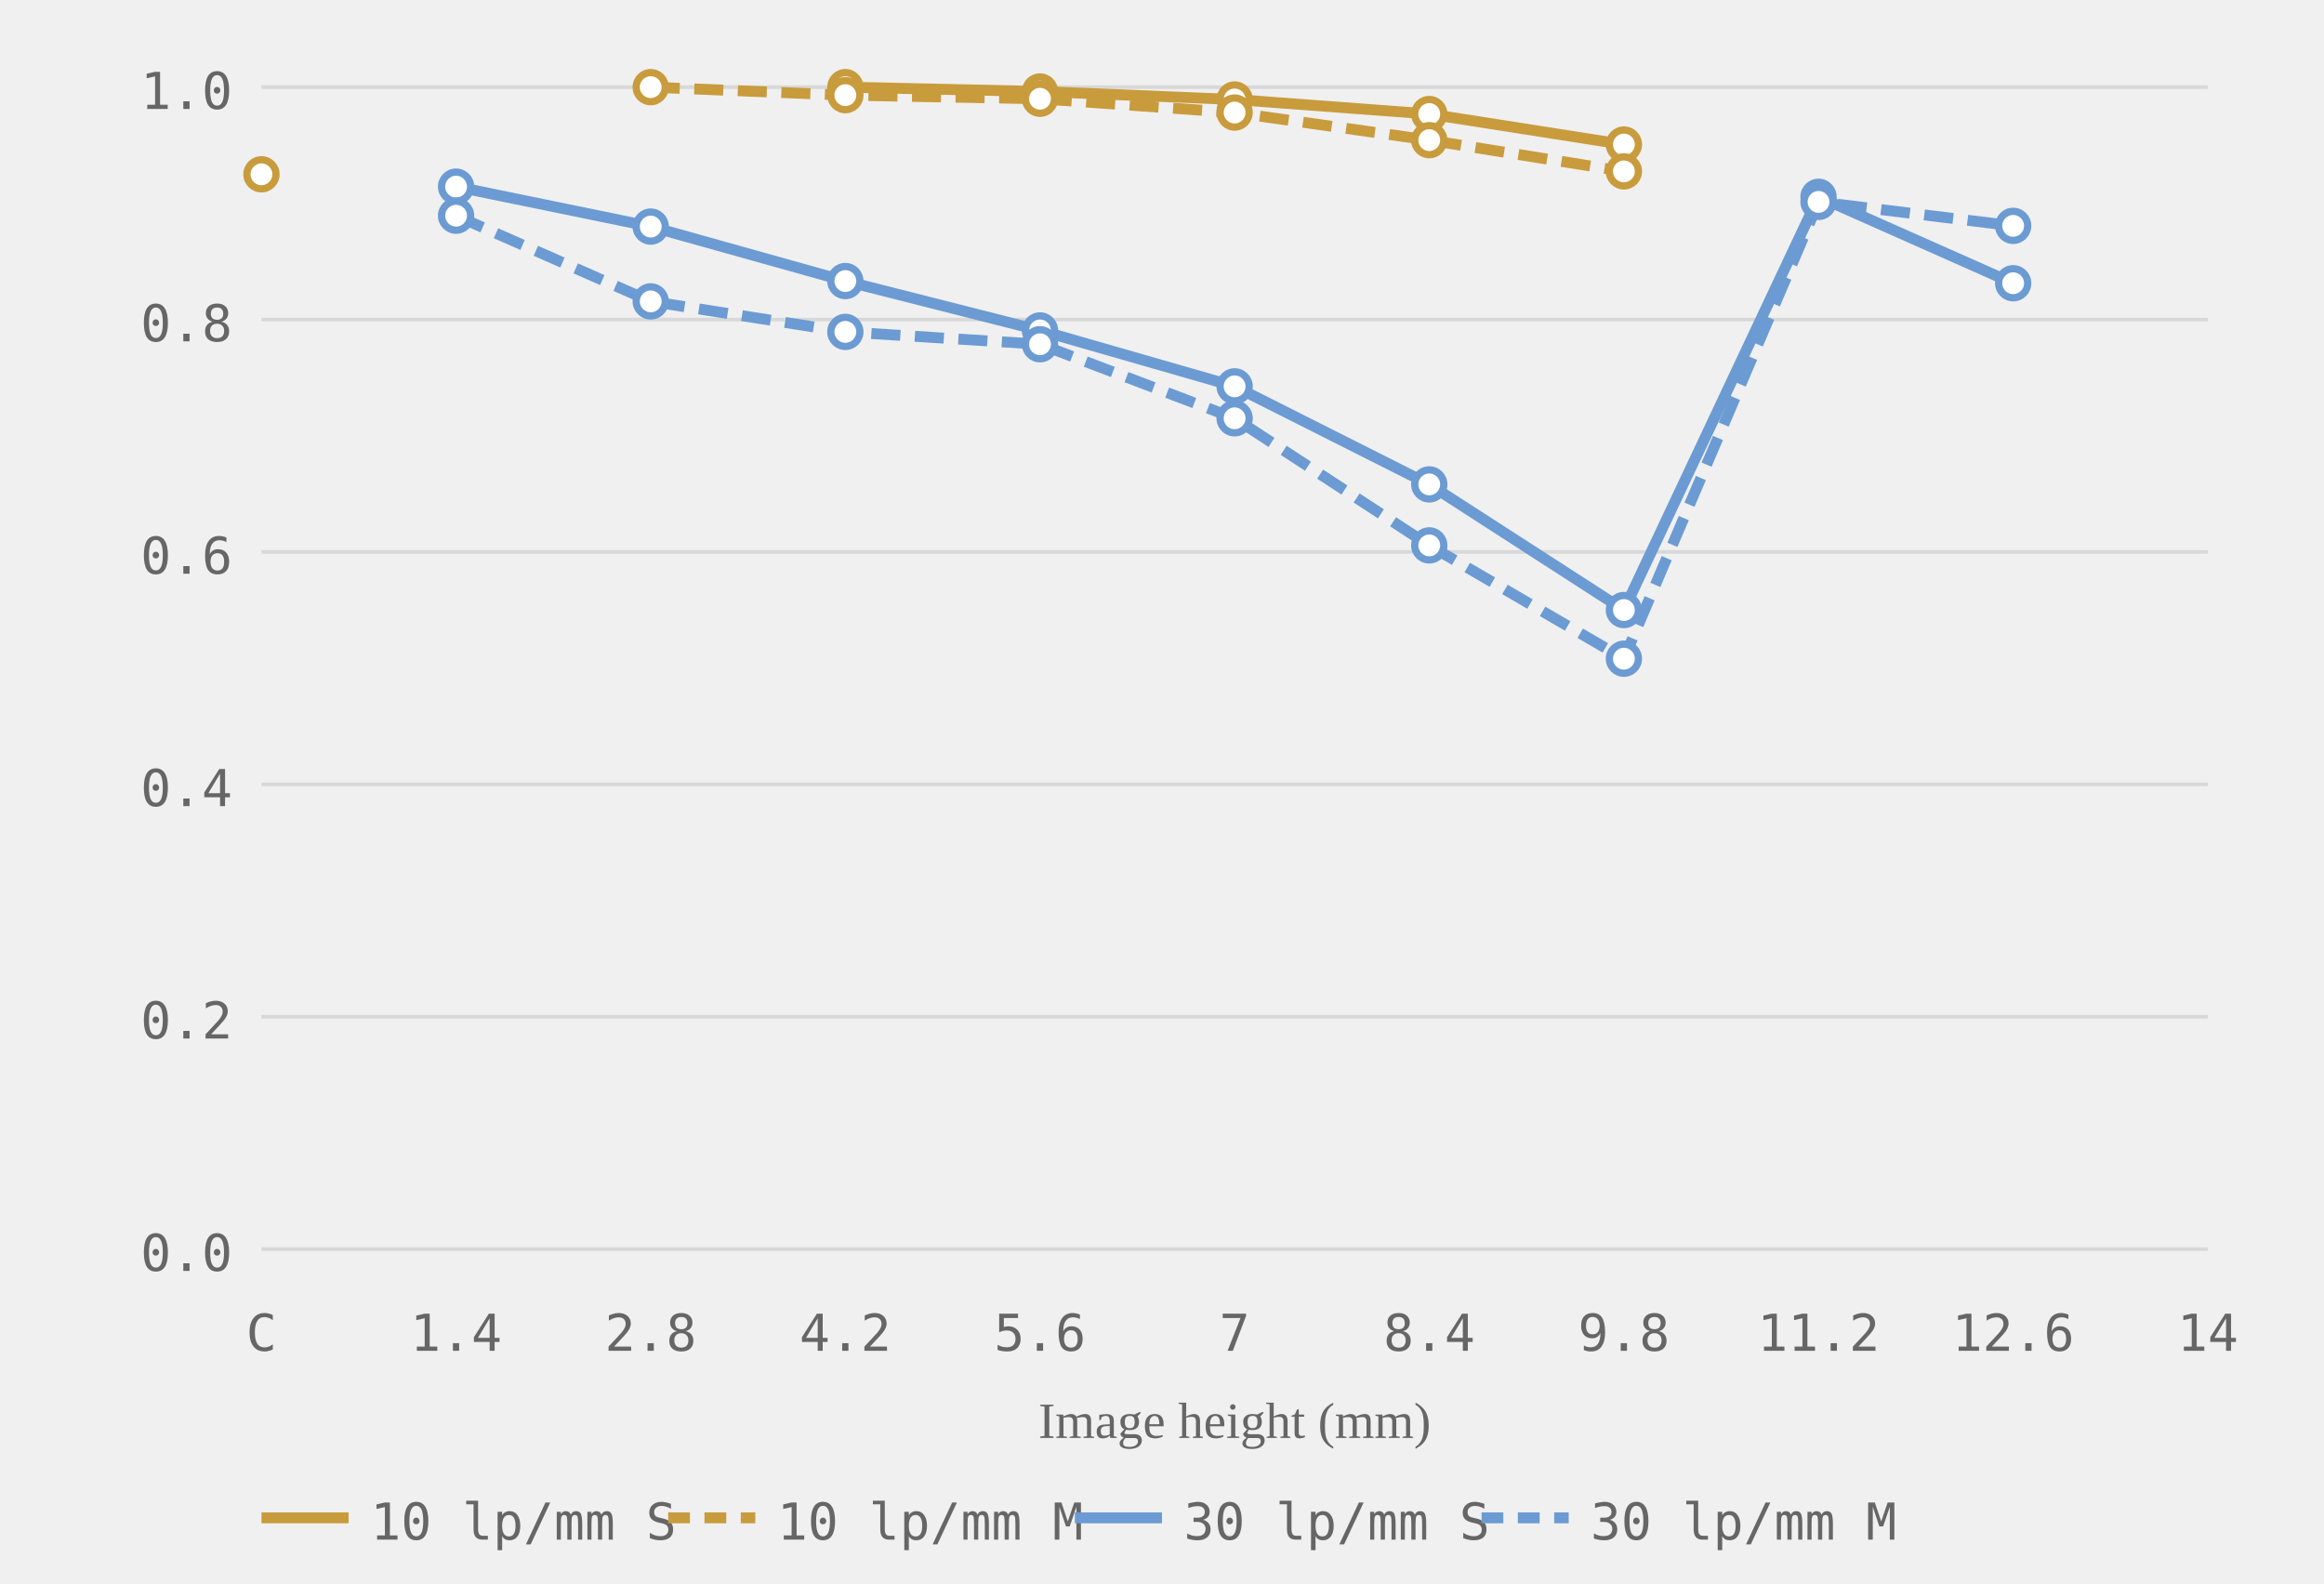
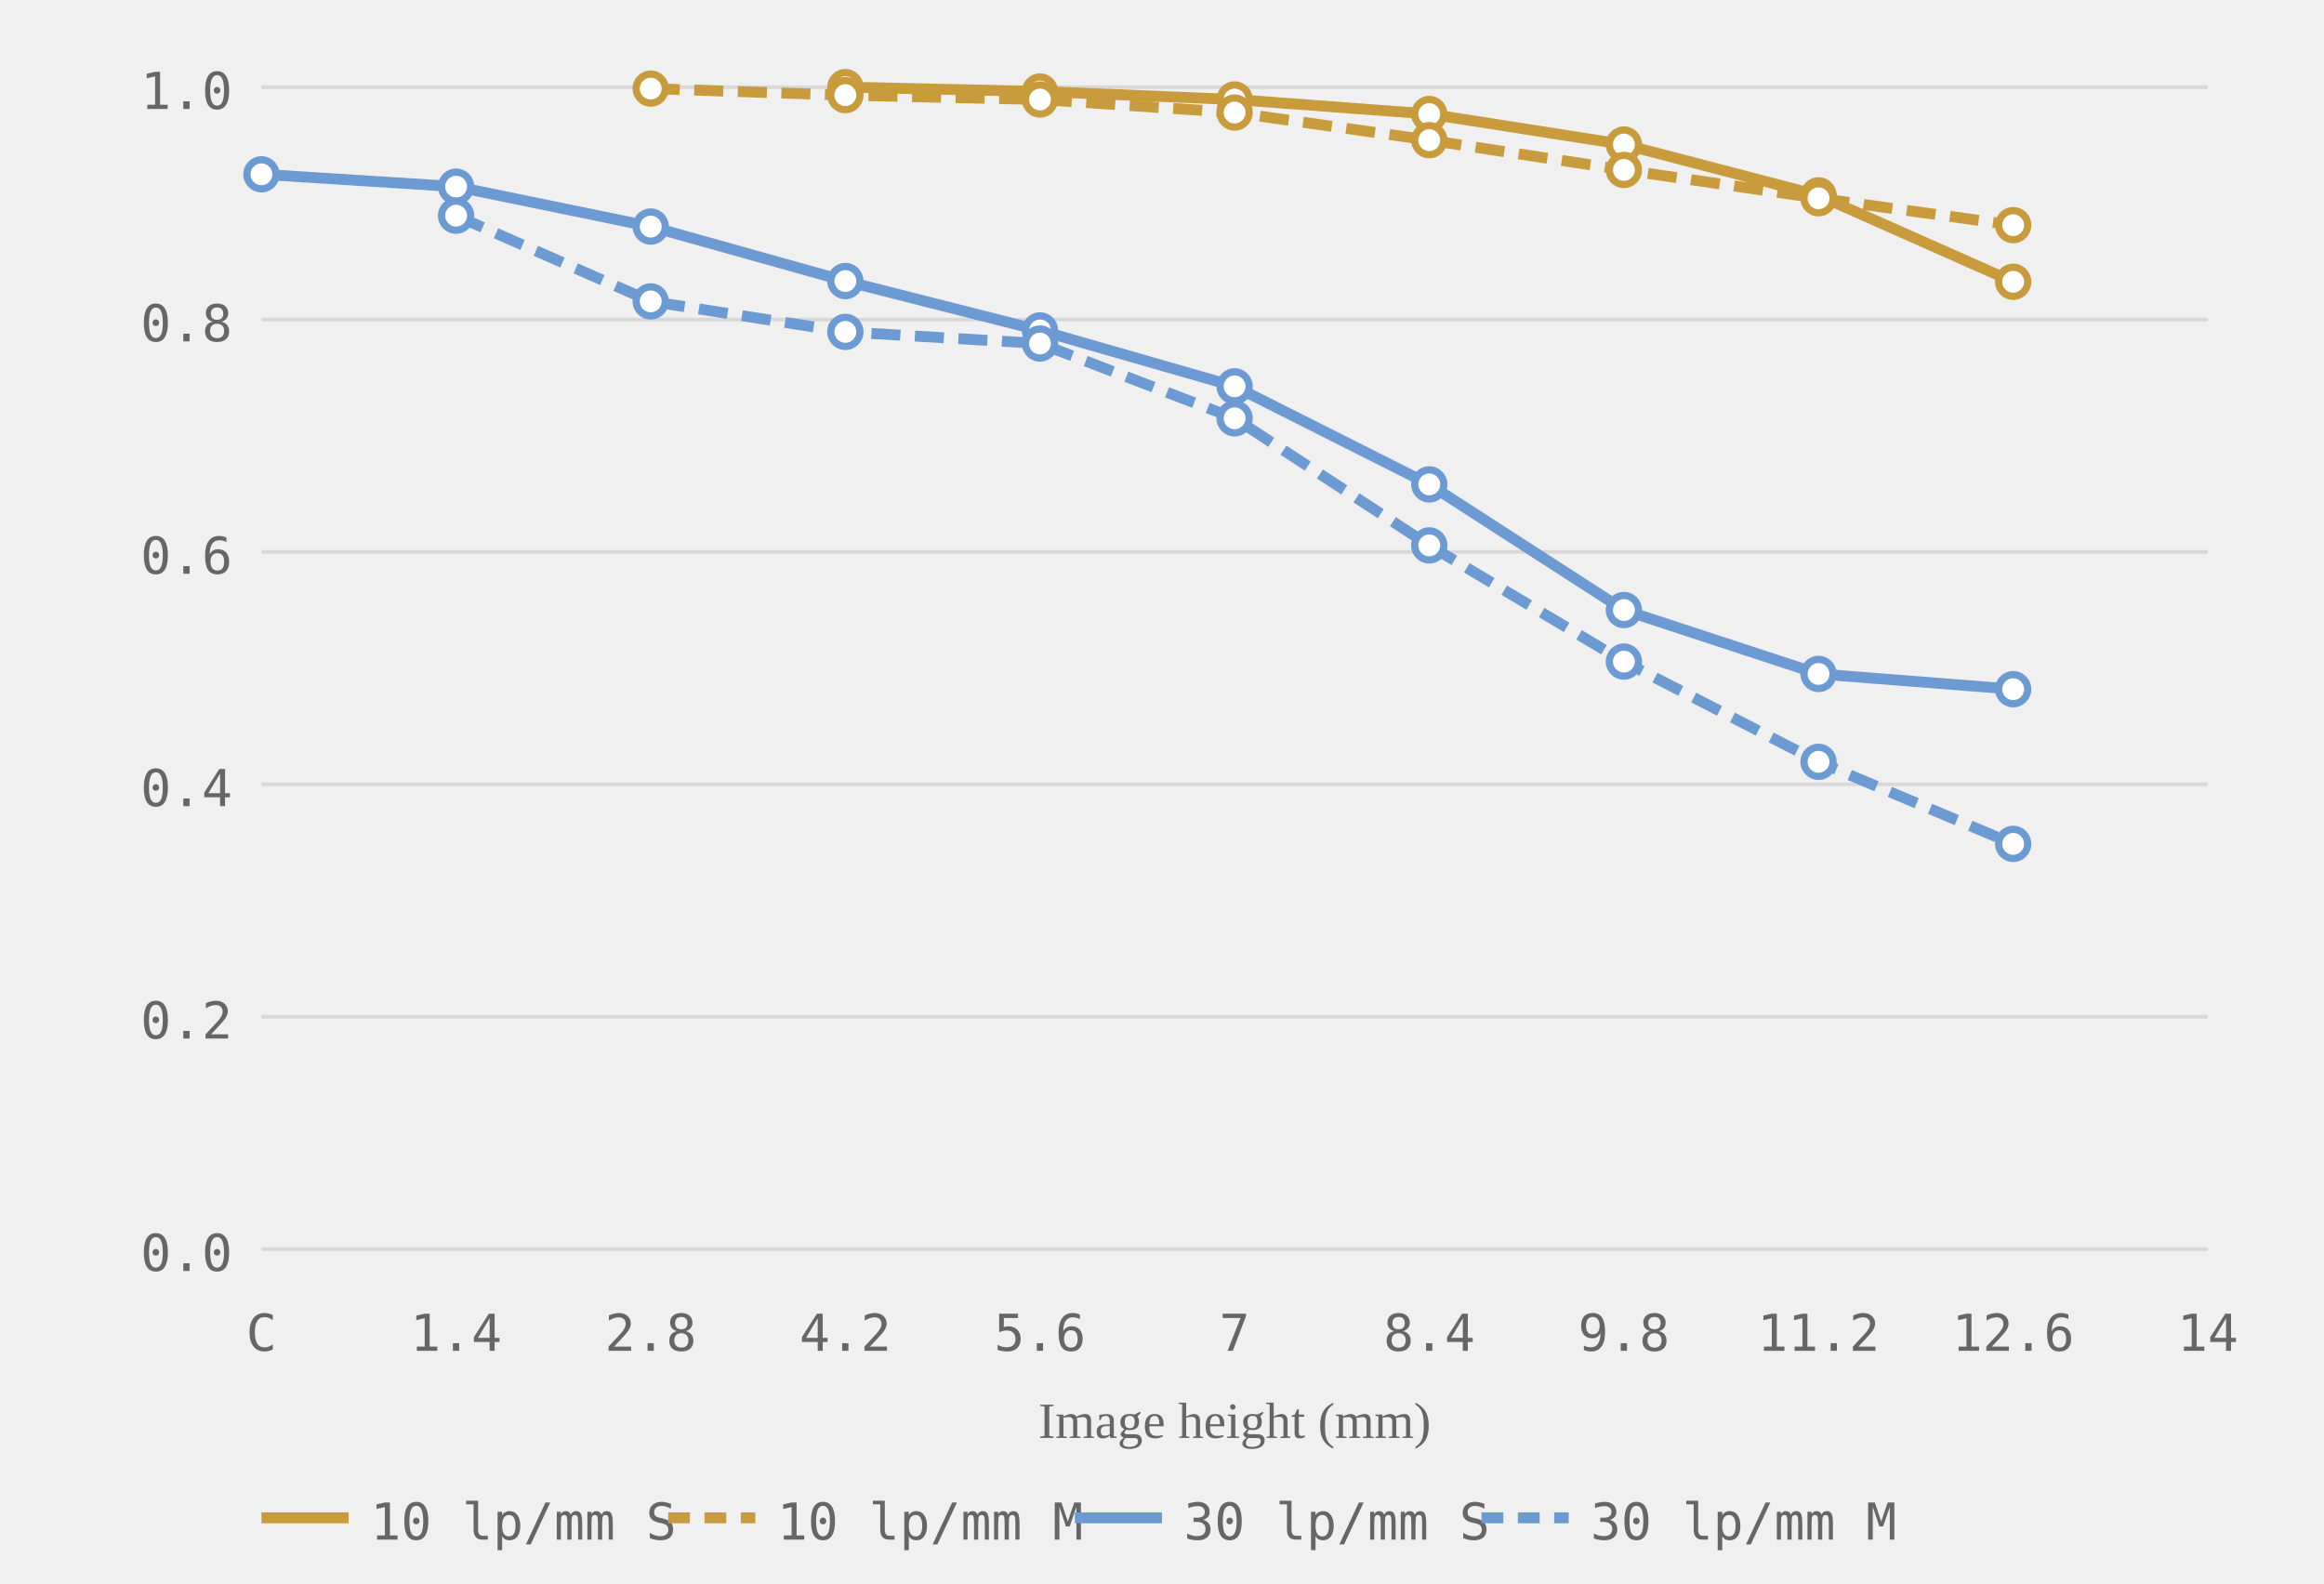
<svg xmlns="http://www.w3.org/2000/svg" viewBox="0 0 320 218" role="img" aria-label="MTF chart, generated from readings">
  <style>.grid-line { stroke: #d8d8d8; stroke-width: 0.5; }.axis-label { font-size: 7px; fill: #666666; font-family: ui-monospace, monospace; }.axis-y { text-anchor: end; }.axis-x { text-anchor: middle; }.axis-title { font-size: 7px; fill: #666666; text-anchor: middle; }.curve { fill: none; stroke-width: 1.5; }.curve-10 { stroke: #c89b3c; }.curve-30 { stroke: #6b9bd2; }.curve-m { stroke-dasharray: 4 2; }.dot { fill: white; stroke-width: 1; }.dot-10 { stroke: #c89b3c; }.dot-30 { stroke: #6b9bd2; }.legend-text { font-size: 7px; fill: #666666; font-family: ui-monospace, monospace; }</style>
  <line class="grid-line" x1="36" y1="172.0" x2="304" y2="172.0" />
  <line class="grid-line" x1="36" y1="140.0" x2="304" y2="140.0" />
  <line class="grid-line" x1="36" y1="108.0" x2="304" y2="108.0" />
  <line class="grid-line" x1="36" y1="76.0" x2="304" y2="76.0" />
  <line class="grid-line" x1="36" y1="44.0" x2="304" y2="44.0" />
  <line class="grid-line" x1="36" y1="12.0" x2="304" y2="12.0" />
  <text class="axis-label axis-y" x="32" y="175.0">0.0</text>
  <text class="axis-label axis-y" x="32" y="143.0">0.2</text>
  <text class="axis-label axis-y" x="32" y="111.0">0.4</text>
  <text class="axis-label axis-y" x="32" y="79.0">0.6</text>
  <text class="axis-label axis-y" x="32" y="47.0">0.8</text>
  <text class="axis-label axis-y" x="32" y="15.0">1.0</text>
  <text class="axis-label axis-x" x="36.0" y="186">C</text>
  <text class="axis-label axis-x" x="62.8" y="186">1.4</text>
  <text class="axis-label axis-x" x="89.6" y="186">2.8</text>
  <text class="axis-label axis-x" x="116.4" y="186">4.2</text>
  <text class="axis-label axis-x" x="143.2" y="186">5.6</text>
  <text class="axis-label axis-x" x="170.0" y="186">7</text>
  <text class="axis-label axis-x" x="196.8" y="186">8.4</text>
  <text class="axis-label axis-x" x="223.6" y="186">9.8</text>
  <text class="axis-label axis-x" x="250.4" y="186">11.2</text>
  <text class="axis-label axis-x" x="277.2" y="186">12.6</text>
  <text class="axis-label axis-x" x="304.0" y="186">14</text>
  <text class="axis-title" x="170.0" y="198">Image height (mm)</text>
-   <polyline class="curve curve-10" points="116.4,12.0 143.2,12.6 170.0,13.7 196.8,15.7 223.6,19.9" />
-   <polyline class="curve curve-10 curve-m" points="89.6,12.0 116.4,13.1 143.2,13.6 170.0,15.5 196.8,19.3 223.6,23.6" stroke-dasharray="4 2" />
-   <polyline class="curve curve-30" points="62.8,25.7 89.6,31.2 116.4,38.7 143.2,45.5 170.0,53.2 196.8,66.7 223.6,84.0 250.4,27.1 277.2,39.0" />
-   <polyline class="curve curve-30 curve-m" points="62.8,29.7 89.6,41.5 116.4,45.7 143.2,47.4 170.0,57.6 196.8,75.1 223.6,90.7 250.4,27.8 277.2,31.1" stroke-dasharray="4 2" />
-   <circle class="dot dot-10" cx="36.0" cy="24.0" r="2" />
+   <polyline class="curve curve-10" points="116.4,12.0 143.2,12.6 170.0,13.7 196.8,15.7 223.6,19.9 250.4,26.9 277.2,38.8" />
+   <polyline class="curve curve-10 curve-m" points="89.6,12.2 116.4,13.1 143.2,13.7 170.0,15.5 196.8,19.3 223.6,23.4 250.4,27.3 277.2,31.0" stroke-dasharray="4 2" />
+   <polyline class="curve curve-30" points="36.0,24.0 62.8,25.7 89.6,31.2 116.4,38.7 143.2,45.5 170.0,53.2 196.8,66.7 223.6,84.0 250.4,92.8 277.2,94.9" />
+   <polyline class="curve curve-30 curve-m" points="62.8,29.7 89.6,41.5 116.4,45.7 143.2,47.3 170.0,57.6 196.8,75.1 223.6,91.1 250.4,104.9 277.2,116.2" stroke-dasharray="4 2" />
  <circle class="dot dot-10" cx="116.4" cy="12.0" r="2" />
  <circle class="dot dot-10" cx="143.2" cy="12.6" r="2" />
  <circle class="dot dot-10" cx="170.0" cy="13.7" r="2" />
  <circle class="dot dot-10" cx="196.8" cy="15.7" r="2" />
  <circle class="dot dot-10" cx="223.6" cy="19.9" r="2" />
-   <circle class="dot dot-10" cx="89.6" cy="12.0" r="2" />
+   <circle class="dot dot-10" cx="250.4" cy="26.9" r="2" />
+   <circle class="dot dot-10" cx="277.2" cy="38.8" r="2" />
+   <circle class="dot dot-10" cx="89.6" cy="12.2" r="2" />
  <circle class="dot dot-10" cx="116.4" cy="13.1" r="2" />
-   <circle class="dot dot-10" cx="143.2" cy="13.6" r="2" />
+   <circle class="dot dot-10" cx="143.2" cy="13.7" r="2" />
  <circle class="dot dot-10" cx="170.0" cy="15.5" r="2" />
  <circle class="dot dot-10" cx="196.8" cy="19.3" r="2" />
-   <circle class="dot dot-10" cx="223.6" cy="23.6" r="2" />
+   <circle class="dot dot-10" cx="223.6" cy="23.4" r="2" />
+   <circle class="dot dot-10" cx="250.4" cy="27.3" r="2" />
+   <circle class="dot dot-10" cx="277.2" cy="31.0" r="2" />
+   <circle class="dot dot-30" cx="36.0" cy="24.0" r="2" />
  <circle class="dot dot-30" cx="62.8" cy="25.7" r="2" />
  <circle class="dot dot-30" cx="89.6" cy="31.2" r="2" />
  <circle class="dot dot-30" cx="116.4" cy="38.7" r="2" />
  <circle class="dot dot-30" cx="143.2" cy="45.5" r="2" />
  <circle class="dot dot-30" cx="170.0" cy="53.2" r="2" />
  <circle class="dot dot-30" cx="196.8" cy="66.7" r="2" />
  <circle class="dot dot-30" cx="223.6" cy="84.0" r="2" />
-   <circle class="dot dot-30" cx="250.4" cy="27.1" r="2" />
-   <circle class="dot dot-30" cx="277.2" cy="39.0" r="2" />
+   <circle class="dot dot-30" cx="250.4" cy="92.8" r="2" />
+   <circle class="dot dot-30" cx="277.2" cy="94.9" r="2" />
  <circle class="dot dot-30" cx="62.8" cy="29.7" r="2" />
  <circle class="dot dot-30" cx="89.6" cy="41.5" r="2" />
  <circle class="dot dot-30" cx="116.4" cy="45.7" r="2" />
-   <circle class="dot dot-30" cx="143.2" cy="47.4" r="2" />
+   <circle class="dot dot-30" cx="143.2" cy="47.3" r="2" />
  <circle class="dot dot-30" cx="170.0" cy="57.6" r="2" />
  <circle class="dot dot-30" cx="196.8" cy="75.1" r="2" />
-   <circle class="dot dot-30" cx="223.6" cy="90.7" r="2" />
-   <circle class="dot dot-30" cx="250.4" cy="27.8" r="2" />
-   <circle class="dot dot-30" cx="277.2" cy="31.1" r="2" />
+   <circle class="dot dot-30" cx="223.6" cy="91.1" r="2" />
+   <circle class="dot dot-30" cx="250.4" cy="104.9" r="2" />
+   <circle class="dot dot-30" cx="277.2" cy="116.2" r="2" />
  <line x1="36" y1="209" x2="48" y2="209" stroke="#c89b3c" stroke-width="1.5" />
  <text class="legend-text" x="51" y="212">10 lp/mm S</text>
  <line x1="92" y1="209" x2="104" y2="209" stroke="#c89b3c" stroke-width="1.5" stroke-dasharray="3 2" />
  <text class="legend-text" x="107" y="212">10 lp/mm M</text>
  <line x1="148" y1="209" x2="160" y2="209" stroke="#6b9bd2" stroke-width="1.5" />
  <text class="legend-text" x="163" y="212">30 lp/mm S</text>
  <line x1="204" y1="209" x2="216" y2="209" stroke="#6b9bd2" stroke-width="1.5" stroke-dasharray="3 2" />
  <text class="legend-text" x="219" y="212">30 lp/mm M</text>
</svg>
